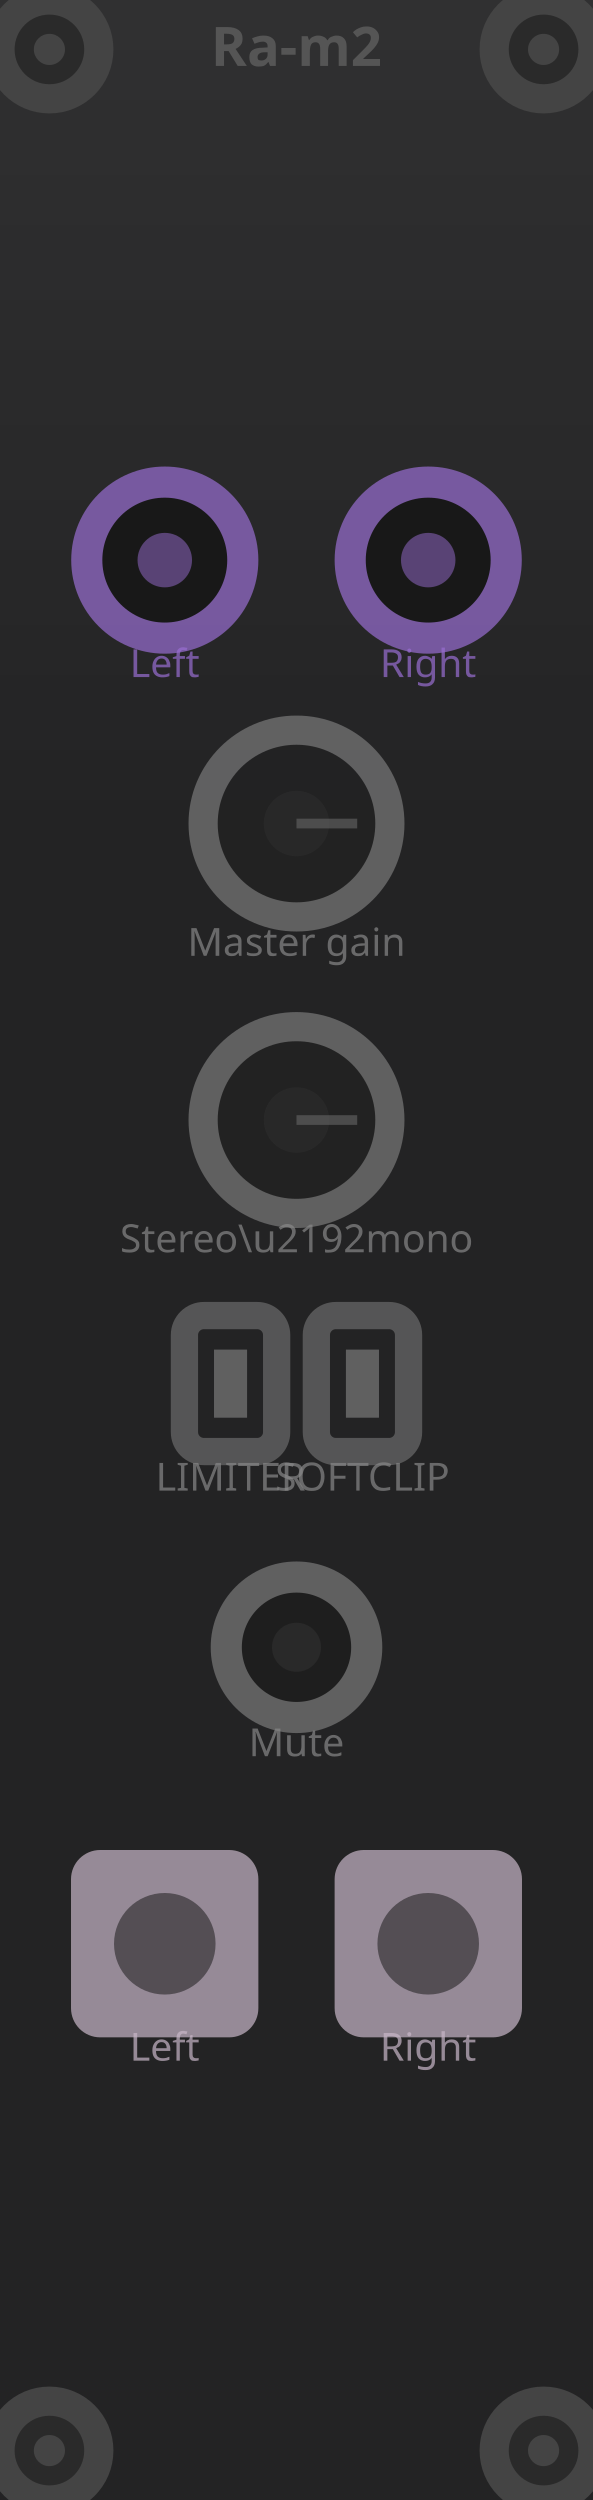
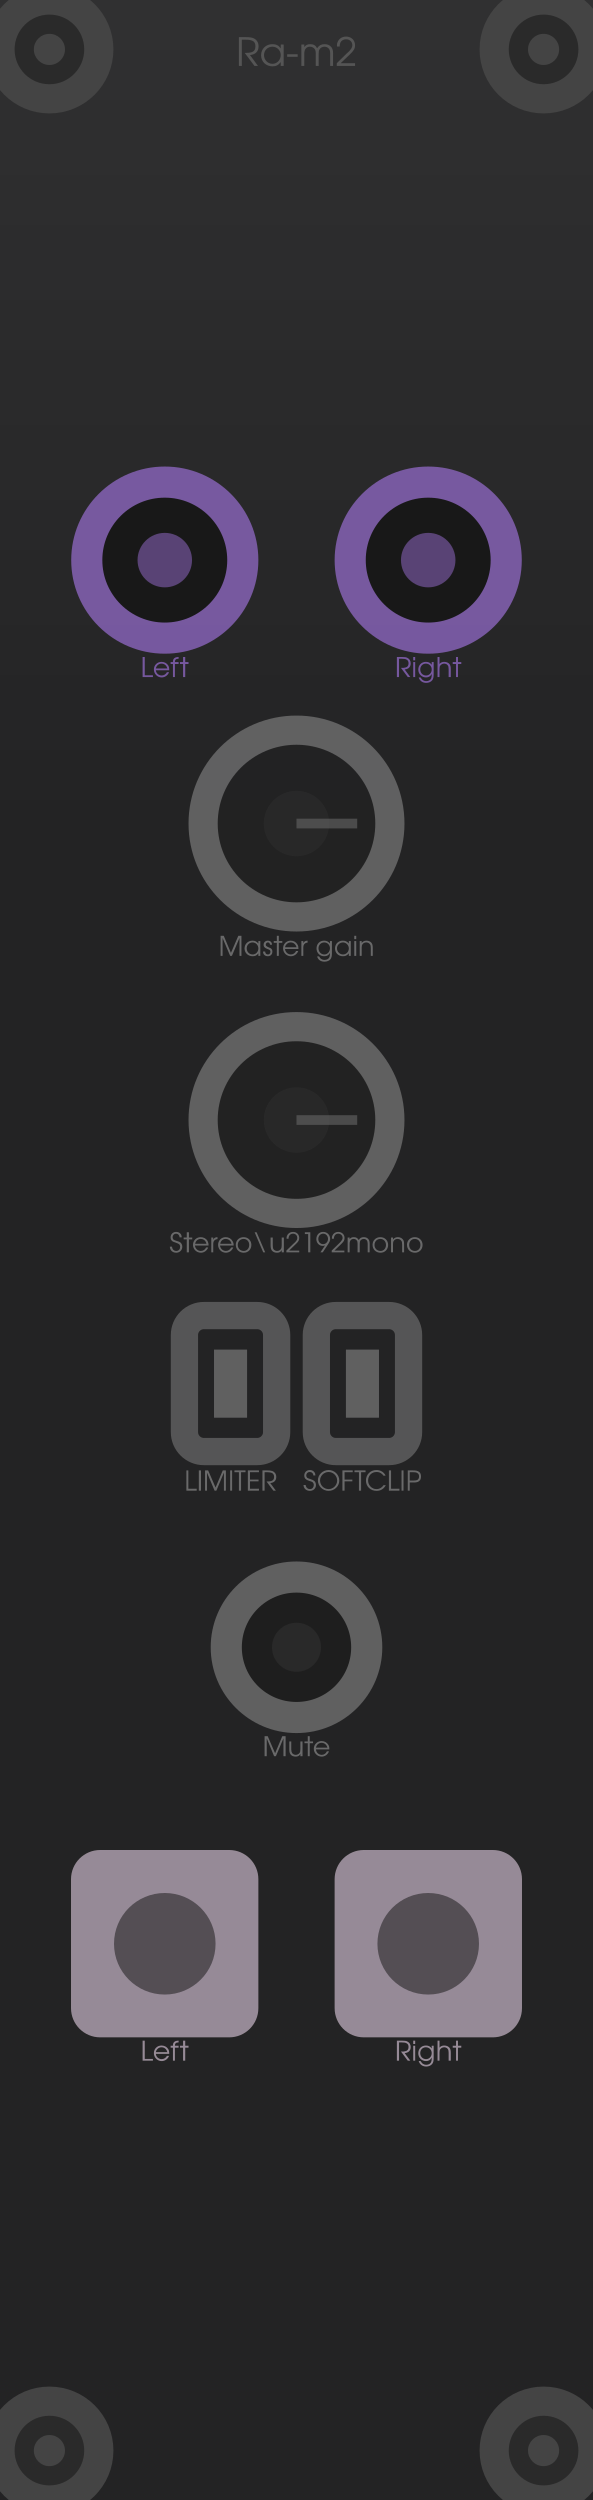
<svg xmlns="http://www.w3.org/2000/svg" viewBox="0 0 30.48 128.5" width="30.48mm" height="128.5mm">
  <g id="layer-background">
    <rect x="0.3" y="0.3" width="29.88" height="127.9" fill="none" stroke="#333" stroke-width="1.5" />
    <rect x="0" y="0.000" width="30.48" height="1.295" fill="#303031" />
    <rect x="0" y="1.285" width="30.48" height="1.295" fill="#303031" />
    <rect x="0" y="2.570" width="30.48" height="1.295" fill="#2f2f30" />
    <rect x="0" y="3.855" width="30.48" height="1.295" fill="#2f2f30" />
    <rect x="0" y="5.140" width="30.48" height="1.295" fill="#2e2e2f" />
    <rect x="0" y="6.425" width="30.48" height="1.295" fill="#2e2e2f" />
    <rect x="0" y="7.710" width="30.48" height="1.295" fill="#2e2e2f" />
    <rect x="0" y="8.995" width="30.48" height="1.295" fill="#2d2d2e" />
    <rect x="0" y="10.280" width="30.48" height="1.295" fill="#2d2d2e" />
    <rect x="0" y="11.565" width="30.48" height="1.295" fill="#2c2c2d" />
    <rect x="0" y="12.850" width="30.48" height="1.295" fill="#2c2c2d" />
    <rect x="0" y="14.135" width="30.48" height="1.295" fill="#2c2c2d" />
    <rect x="0" y="15.420" width="30.48" height="1.295" fill="#2b2b2c" />
    <rect x="0" y="16.705" width="30.48" height="1.295" fill="#2b2b2c" />
    <rect x="0" y="17.990" width="30.48" height="1.295" fill="#2a2a2b" />
    <rect x="0" y="19.275" width="30.48" height="1.295" fill="#2a2a2b" />
    <rect x="0" y="20.560" width="30.48" height="1.295" fill="#2a2a2b" />
    <rect x="0" y="21.845" width="30.48" height="1.295" fill="#29292a" />
    <rect x="0" y="23.130" width="30.48" height="1.295" fill="#29292a" />
    <rect x="0" y="24.415" width="30.48" height="1.295" fill="#29292a" />
    <rect x="0" y="25.700" width="30.48" height="1.295" fill="#282829" />
    <rect x="0" y="26.985" width="30.48" height="1.295" fill="#282829" />
    <rect x="0" y="28.270" width="30.48" height="1.295" fill="#272728" />
    <rect x="0" y="29.555" width="30.48" height="1.295" fill="#272728" />
    <rect x="0" y="30.840" width="30.48" height="1.295" fill="#272728" />
    <rect x="0" y="32.125" width="30.48" height="1.295" fill="#262627" />
    <rect x="0" y="33.410" width="30.48" height="1.295" fill="#262627" />
    <rect x="0" y="34.695" width="30.48" height="1.295" fill="#252526" />
    <rect x="0" y="35.980" width="30.48" height="1.295" fill="#252526" />
    <rect x="0" y="37.265" width="30.48" height="1.295" fill="#252526" />
    <rect x="0" y="38.550" width="30.48" height="1.295" fill="#242425" />
    <rect x="0" y="39.835" width="30.48" height="1.295" fill="#242425" />
    <rect x="0" y="41.120" width="30.48" height="1.295" fill="#232324" />
    <rect x="0" y="42.405" width="30.48" height="1.295" fill="#232324" />
    <rect x="0" y="43.690" width="30.48" height="1.295" fill="#232324" />
    <rect x="0" y="44.975" width="30.48" height="1.295" fill="#232324" />
    <rect x="0" y="46.260" width="30.48" height="1.295" fill="#232324" />
    <rect x="0" y="47.545" width="30.48" height="1.295" fill="#232324" />
    <rect x="0" y="48.830" width="30.48" height="1.295" fill="#232324" />
    <rect x="0" y="50.115" width="30.48" height="1.295" fill="#232324" />
    <rect x="0" y="51.400" width="30.48" height="1.295" fill="#232324" />
    <rect x="0" y="52.685" width="30.48" height="1.295" fill="#232324" />
    <rect x="0" y="53.970" width="30.48" height="1.295" fill="#232324" />
    <rect x="0" y="55.255" width="30.48" height="1.295" fill="#232324" />
    <rect x="0" y="56.540" width="30.48" height="1.295" fill="#232324" />
    <rect x="0" y="57.825" width="30.48" height="1.295" fill="#232324" />
    <rect x="0" y="59.110" width="30.48" height="1.295" fill="#232324" />
    <rect x="0" y="60.395" width="30.48" height="1.295" fill="#232324" />
    <rect x="0" y="61.680" width="30.48" height="1.295" fill="#232324" />
    <rect x="0" y="62.965" width="30.48" height="1.295" fill="#232324" />
    <rect x="0" y="64.250" width="30.48" height="1.295" fill="#232324" />
    <rect x="0" y="65.535" width="30.48" height="1.295" fill="#232324" />
    <rect x="0" y="66.820" width="30.48" height="1.295" fill="#232324" />
    <rect x="0" y="68.105" width="30.48" height="1.295" fill="#232324" />
    <rect x="0" y="69.390" width="30.48" height="1.295" fill="#232324" />
    <rect x="0" y="70.675" width="30.48" height="1.295" fill="#232324" />
    <rect x="0" y="71.960" width="30.48" height="1.295" fill="#232324" />
    <rect x="0" y="73.245" width="30.48" height="1.295" fill="#232324" />
    <rect x="0" y="74.530" width="30.48" height="1.295" fill="#232324" />
    <rect x="0" y="75.815" width="30.48" height="1.295" fill="#232324" />
    <rect x="0" y="77.100" width="30.48" height="1.295" fill="#232324" />
    <rect x="0" y="78.385" width="30.48" height="1.295" fill="#232324" />
    <rect x="0" y="79.670" width="30.48" height="1.295" fill="#232324" />
    <rect x="0" y="80.955" width="30.48" height="1.295" fill="#232324" />
    <rect x="0" y="82.240" width="30.48" height="1.295" fill="#232324" />
    <rect x="0" y="83.525" width="30.48" height="1.295" fill="#232324" />
    <rect x="0" y="84.810" width="30.48" height="1.295" fill="#232324" />
    <rect x="0" y="86.095" width="30.48" height="1.295" fill="#232324" />
    <rect x="0" y="87.380" width="30.48" height="1.295" fill="#232324" />
    <rect x="0" y="88.665" width="30.48" height="1.295" fill="#232324" />
    <rect x="0" y="89.950" width="30.48" height="1.295" fill="#232324" />
    <rect x="0" y="91.235" width="30.48" height="1.295" fill="#232324" />
    <rect x="0" y="92.520" width="30.48" height="1.295" fill="#232324" />
    <rect x="0" y="93.805" width="30.48" height="1.295" fill="#232324" />
    <rect x="0" y="95.090" width="30.48" height="1.295" fill="#232324" />
    <rect x="0" y="96.375" width="30.48" height="1.295" fill="#232324" />
    <rect x="0" y="97.660" width="30.48" height="1.295" fill="#232324" />
    <rect x="0" y="98.945" width="30.48" height="1.295" fill="#232324" />
    <rect x="0" y="100.230" width="30.48" height="1.295" fill="#232324" />
    <rect x="0" y="101.515" width="30.48" height="1.295" fill="#232324" />
    <rect x="0" y="102.800" width="30.48" height="1.295" fill="#232324" />
    <rect x="0" y="104.085" width="30.48" height="1.295" fill="#232324" />
    <rect x="0" y="105.370" width="30.48" height="1.295" fill="#232324" />
    <rect x="0" y="106.655" width="30.48" height="1.295" fill="#232324" />
    <rect x="0" y="107.940" width="30.48" height="1.295" fill="#232324" />
    <rect x="0" y="109.225" width="30.48" height="1.295" fill="#232324" />
    <rect x="0" y="110.510" width="30.48" height="1.295" fill="#232324" />
    <rect x="0" y="111.795" width="30.48" height="1.295" fill="#232324" />
    <rect x="0" y="113.080" width="30.48" height="1.295" fill="#232324" />
    <rect x="0" y="114.365" width="30.48" height="1.295" fill="#232324" />
    <rect x="0" y="115.650" width="30.48" height="1.295" fill="#232324" />
    <rect x="0" y="116.935" width="30.48" height="1.295" fill="#232324" />
    <rect x="0" y="118.220" width="30.48" height="1.295" fill="#232324" />
    <rect x="0" y="119.505" width="30.48" height="1.295" fill="#232324" />
    <rect x="0" y="120.790" width="30.48" height="1.295" fill="#232324" />
    <rect x="0" y="122.075" width="30.48" height="1.295" fill="#232324" />
    <rect x="0" y="123.360" width="30.48" height="1.295" fill="#232324" />
    <rect x="0" y="124.645" width="30.48" height="1.295" fill="#232324" />
    <rect x="0" y="125.930" width="30.48" height="1.295" fill="#232324" />
    <rect x="0" y="127.215" width="30.48" height="1.295" fill="#232324" />
  </g>
  <g id="layer-outlines">
    <circle cx="2.54" cy="2.54" r="2.54" fill="#2a2a2a" stroke="#444" stroke-width="1.5" />
    <circle cx="2.54" cy="2.54" r="0.8" fill="#444" />
    <circle cx="2.54" cy="125.96" r="2.54" fill="#2a2a2a" stroke="#444" stroke-width="1.5" />
    <circle cx="2.54" cy="125.96" r="0.8" fill="#444" />
    <circle cx="27.94" cy="2.54" r="2.54" fill="#2a2a2a" stroke="#444" stroke-width="1.5" />
    <circle cx="27.94" cy="2.54" r="0.8" fill="#444" />
    <circle cx="27.94" cy="125.96" r="2.54" fill="#2a2a2a" stroke="#444" stroke-width="1.5" />
    <circle cx="27.94" cy="125.96" r="0.8" fill="#444" />
    <circle cx="8.47" cy="28.79" r="4.01" fill="#111" stroke="#996dd2" stroke-width="1.6" opacity="0.7" />
    <circle cx="8.47" cy="28.79" r="1.40" fill="#996dd2" opacity="0.5" />
    <circle cx="22.01" cy="28.79" r="4.01" fill="#111" stroke="#996dd2" stroke-width="1.6" opacity="0.7" />
    <circle cx="22.01" cy="28.79" r="1.40" fill="#996dd2" opacity="0.5" />
    <circle cx="15.24" cy="42.33" r="4.80" fill="#222" stroke="#888" stroke-width="1.5" opacity="0.6" />
    <circle cx="15.24" cy="42.33" r="1.68" fill="#333" opacity="0.4" />
    <line x1="15.24" y1="42.33" x2="18.36" y2="42.33" stroke="#666" stroke-width="0.5" opacity="0.6" />
    <circle cx="15.24" cy="57.57" r="4.80" fill="#222" stroke="#888" stroke-width="1.5" opacity="0.6" />
    <circle cx="15.24" cy="57.57" r="1.68" fill="#333" opacity="0.4" />
    <line x1="15.24" y1="57.57" x2="18.36" y2="57.57" stroke="#666" stroke-width="0.5" opacity="0.6" />
    <rect x="9.48" y="67.62" width="4.74" height="6.99" rx="1" fill="none" stroke="#888" stroke-width="1.4" opacity="0.5" />
    <line x1="11.85" y1="72.87" x2="11.85" y2="69.37" stroke="#888" stroke-width="1.7" opacity="0.6" />
    <rect x="16.26" y="67.62" width="4.74" height="6.99" rx="1" fill="none" stroke="#888" stroke-width="1.4" opacity="0.5" />
    <line x1="18.63" y1="72.87" x2="18.63" y2="69.37" stroke="#888" stroke-width="1.7" opacity="0.6" />
    <circle cx="15.24" cy="84.67" r="3.61" fill="#1a1a1a" stroke="#888" stroke-width="1.6" opacity="0.6" />
    <circle cx="15.24" cy="84.67" r="1.26" fill="#333" opacity="0.5" />
    <rect x="3.65" y="95.09" width="9.63" height="9.63" rx="1.5" fill="#c8b7c7" opacity="0.7" />
    <circle cx="8.47" cy="99.91" r="2.61" fill="#111" opacity="0.5" />
    <rect x="17.20" y="95.09" width="9.63" height="9.63" rx="1.5" fill="#c8b7c7" opacity="0.7" />
    <circle cx="22.01" cy="99.91" r="2.61" fill="#111" opacity="0.5" />
  </g>
  <g id="layer-text">
-     <text x="15.24" y="3.39" fill="#555" font-family="sans-serif" font-size="2.8" text-anchor="middle" font-weight="bold">Ra-m2</text>
-     <text x="8.47" y="34.80" fill="#996dd2" font-family="sans-serif" font-size="2.0" text-anchor="middle" opacity="0.7">Left</text>
-     <text x="22.01" y="34.80" fill="#996dd2" font-family="sans-serif" font-size="2.0" text-anchor="middle" opacity="0.7">Right</text>
-     <text x="15.24" y="49.13" fill="#888" font-family="sans-serif" font-size="2.0" text-anchor="middle" opacity="0.7">Master gain</text>
-     <text x="15.24" y="64.37" fill="#888" font-family="sans-serif" font-size="2.0" text-anchor="middle" opacity="0.7">Stereo\u2192mono</text>
-     <text x="11.85" y="76.62" fill="#888" font-family="sans-serif" font-size="2.0" text-anchor="middle" opacity="0.7">LIMITER</text>
-     <text x="18.63" y="76.62" fill="#888" font-family="sans-serif" font-size="2.0" text-anchor="middle" opacity="0.7">SOFTCLIP</text>
-     <text x="15.24" y="90.27" fill="#888" font-family="sans-serif" font-size="2.0" text-anchor="middle" opacity="0.7">Mute</text>
-     <text x="8.47" y="105.92" fill="#c8b7c7" font-family="sans-serif" font-size="2.0" text-anchor="middle" opacity="0.7">Left</text>
-     <text x="22.01" y="105.92" fill="#c8b7c7" font-family="sans-serif" font-size="2.0" text-anchor="middle" opacity="0.7">Right</text>
+     <path d="M12.85 2.83C13.13 2.80 13.29 2.65 13.29 2.38C13.29 2.20 13.21 2.06 13.06 1.98C12.97 1.93 12.85 1.91 12.65 1.91L12.28 1.91L12.28 3.39L12.43 3.39L12.43 2.04L12.64 2.04C12.79 2.04 12.90 2.06 12.98 2.10C13.08 2.14 13.13 2.24 13.13 2.38C13.13 2.55 13.06 2.65 12.91 2.69C12.84 2.71 12.75 2.72 12.58 2.72L13.08 3.39L13.26 3.39ZM14.58 2.29L14.43 2.29L14.43 2.49C14.32 2.33 14.19 2.27 14.00 2.27C13.67 2.27 13.42 2.51 13.42 2.84C13.42 3.17 13.67 3.41 14.01 3.41C14.19 3.41 14.31 3.35 14.43 3.19L14.43 3.39L14.58 3.39ZM14.00 2.40C14.24 2.40 14.43 2.59 14.43 2.83C14.43 3.08 14.24 3.28 14.01 3.28C13.76 3.28 13.57 3.08 13.57 2.83C13.57 2.59 13.76 2.40 14.00 2.40ZM14.76 2.79L14.76 2.92L15.30 2.92L15.30 2.79ZM15.49 3.39L15.64 3.39L15.64 2.75C15.64 2.53 15.75 2.40 15.93 2.40C16.02 2.40 16.11 2.44 16.16 2.50C16.21 2.56 16.23 2.63 16.23 2.75L16.23 3.39L16.38 3.39L16.38 2.75C16.38 2.65 16.39 2.58 16.43 2.53C16.48 2.45 16.57 2.40 16.68 2.40C16.77 2.40 16.86 2.44 16.91 2.51C16.95 2.56 16.97 2.64 16.97 2.75L16.97 3.39L17.12 3.39L17.12 2.74C17.12 2.59 17.09 2.50 17.03 2.42C16.95 2.32 16.83 2.27 16.68 2.27C16.52 2.27 16.40 2.33 16.30 2.48C16.22 2.33 16.11 2.27 15.95 2.27C15.81 2.27 15.72 2.31 15.64 2.42L15.64 2.29L15.49 2.29ZM17.31 3.39L18.25 3.39L18.25 3.25L17.51 3.25L17.98 2.80C18.19 2.60 18.25 2.49 18.25 2.33C18.25 2.07 18.06 1.88 17.79 1.88C17.58 1.88 17.42 1.99 17.35 2.17C17.32 2.24 17.32 2.28 17.32 2.39L17.46 2.39C17.46 2.29 17.48 2.24 17.50 2.18C17.55 2.08 17.66 2.02 17.79 2.02C17.97 2.02 18.11 2.14 18.11 2.32C18.11 2.41 18.07 2.49 18.00 2.57C17.96 2.62 17.95 2.64 17.82 2.75L17.31 3.25Z" fill="#555" />
+     <path d="M7.33 34.80L7.86 34.80L7.86 34.71L7.44 34.71L7.44 33.77L7.33 33.77ZM8.70 34.45C8.70 34.35 8.69 34.28 8.65 34.21C8.58 34.09 8.45 34.02 8.30 34.02C8.08 34.02 7.91 34.19 7.91 34.41C7.91 34.64 8.09 34.82 8.31 34.82C8.48 34.82 8.63 34.71 8.69 34.55L8.58 34.55C8.53 34.65 8.43 34.72 8.31 34.72C8.15 34.72 8.02 34.60 8.01 34.45ZM8.01 34.36C8.04 34.21 8.16 34.11 8.30 34.11C8.45 34.11 8.56 34.20 8.60 34.36ZM8.89 34.80L8.99 34.80L8.99 34.13L9.18 34.13L9.18 34.03L8.99 34.03C8.99 33.91 9.04 33.86 9.18 33.86L9.18 33.77C8.98 33.77 8.88 33.86 8.89 34.03L8.77 34.03L8.77 34.13L8.89 34.13ZM9.41 34.80L9.52 34.80L9.52 34.13L9.69 34.13L9.69 34.03L9.52 34.03L9.52 33.77L9.41 33.77L9.41 34.03L9.25 34.03L9.25 34.13L9.41 34.13Z" fill="#996dd2" opacity="0.7" />
+     <path d="M20.80 34.41C21.00 34.39 21.11 34.28 21.11 34.10C21.11 33.97 21.05 33.87 20.95 33.82C20.89 33.78 20.80 33.77 20.66 33.77L20.40 33.77L20.40 34.80L20.51 34.80L20.51 33.86L20.65 33.86C20.76 33.86 20.84 33.87 20.89 33.90C20.96 33.93 21.00 34.00 21.00 34.09C21.00 34.21 20.95 34.29 20.84 34.31C20.79 34.33 20.73 34.33 20.61 34.33L20.96 34.80L21.09 34.80ZM21.24 34.80L21.34 34.80L21.34 34.03L21.24 34.03ZM21.24 33.94L21.34 33.94L21.34 33.77L21.24 33.77ZM22.29 34.03L22.19 34.03L22.19 34.17C22.11 34.06 22.02 34.02 21.89 34.02C21.66 34.02 21.50 34.19 21.50 34.42C21.50 34.64 21.67 34.82 21.90 34.82C22.03 34.82 22.13 34.76 22.19 34.64L22.19 34.70C22.19 34.77 22.18 34.82 22.16 34.87C22.12 34.96 22.03 35.01 21.91 35.01C21.82 35.01 21.76 34.98 21.70 34.93C21.67 34.90 21.66 34.88 21.62 34.82L21.52 34.82C21.58 35.00 21.72 35.10 21.91 35.10C22.04 35.10 22.15 35.05 22.22 34.96C22.27 34.89 22.29 34.81 22.29 34.66ZM21.89 34.11C22.06 34.11 22.19 34.24 22.19 34.41C22.19 34.59 22.06 34.72 21.90 34.72C21.73 34.72 21.60 34.59 21.60 34.41C21.60 34.24 21.72 34.11 21.89 34.11ZM22.49 34.80L22.59 34.80L22.59 34.38C22.59 34.30 22.60 34.25 22.63 34.21C22.68 34.15 22.75 34.11 22.83 34.11C22.90 34.11 22.97 34.14 23.01 34.19C23.05 34.24 23.06 34.30 23.06 34.39L23.06 34.80L23.17 34.80L23.17 34.39C23.17 34.27 23.15 34.19 23.10 34.13C23.04 34.06 22.95 34.02 22.83 34.02C22.73 34.02 22.64 34.06 22.59 34.13L22.59 33.77L22.49 33.77ZM23.44 34.80L23.54 34.80L23.54 34.13L23.71 34.13L23.71 34.03L23.54 34.03L23.54 33.77L23.44 33.77L23.44 34.03L23.27 34.03L23.27 34.13L23.44 34.13Z" fill="#996dd2" opacity="0.7" />
+     <path d="M11.34 49.13L11.44 49.13L11.44 48.21L11.83 49.13L11.92 49.13L12.31 48.21L12.31 49.13L12.41 49.13L12.41 48.10L12.25 48.10L11.87 48.98L11.50 48.10L11.34 48.10ZM13.38 48.37L13.28 48.37L13.28 48.50C13.20 48.40 13.11 48.35 12.98 48.35C12.75 48.35 12.57 48.52 12.57 48.75C12.57 48.98 12.75 49.15 12.99 49.15C13.12 49.15 13.20 49.11 13.28 49.00L13.28 49.13L13.38 49.13ZM12.98 48.44C13.15 48.44 13.28 48.58 13.28 48.75C13.28 48.92 13.15 49.06 12.99 49.06C12.81 49.06 12.68 48.92 12.68 48.74C12.68 48.58 12.81 48.44 12.98 48.44ZM13.52 48.91C13.52 49.06 13.62 49.15 13.77 49.15C13.91 49.15 14.00 49.05 14.00 48.91C14.00 48.82 13.96 48.75 13.87 48.72C13.75 48.67 13.75 48.67 13.73 48.65C13.68 48.63 13.66 48.60 13.66 48.55C13.66 48.49 13.71 48.44 13.77 48.44C13.83 48.44 13.87 48.48 13.88 48.56L13.98 48.56C13.98 48.43 13.89 48.35 13.77 48.35C13.64 48.35 13.55 48.44 13.55 48.56C13.55 48.62 13.57 48.67 13.61 48.70C13.64 48.73 13.64 48.73 13.75 48.78C13.87 48.82 13.90 48.85 13.90 48.92C13.90 49.00 13.85 49.06 13.77 49.06C13.68 49.06 13.63 49.00 13.63 48.91ZM14.23 49.13L14.33 49.13L14.33 48.46L14.51 48.46L14.51 48.37L14.33 48.37L14.33 48.10L14.23 48.10L14.23 48.37L14.07 48.37L14.07 48.46L14.23 48.46ZM15.34 48.78C15.34 48.68 15.33 48.61 15.29 48.55C15.22 48.42 15.09 48.35 14.94 48.35C14.72 48.35 14.55 48.52 14.55 48.75C14.55 48.97 14.73 49.15 14.95 49.15C15.12 49.15 15.27 49.04 15.33 48.88L15.22 48.88C15.17 48.99 15.07 49.06 14.95 49.06C14.79 49.06 14.66 48.93 14.65 48.78ZM14.65 48.69C14.68 48.54 14.80 48.44 14.94 48.44C15.09 48.44 15.21 48.54 15.24 48.69ZM15.49 49.13L15.59 49.13L15.59 48.69C15.59 48.55 15.67 48.46 15.81 48.45L15.81 48.35C15.70 48.35 15.63 48.39 15.59 48.48L15.59 48.37L15.49 48.37ZM17.06 48.37L16.96 48.37L16.96 48.50C16.88 48.40 16.79 48.35 16.66 48.35C16.43 48.35 16.27 48.52 16.27 48.75C16.27 48.98 16.44 49.15 16.67 49.15C16.81 49.15 16.90 49.09 16.96 48.98L16.96 49.03C16.96 49.10 16.95 49.15 16.93 49.20C16.89 49.29 16.80 49.34 16.68 49.34C16.59 49.34 16.53 49.31 16.47 49.26C16.45 49.24 16.43 49.21 16.40 49.16L16.30 49.16C16.35 49.34 16.49 49.43 16.68 49.43C16.81 49.43 16.93 49.38 16.99 49.30C17.04 49.23 17.06 49.14 17.06 49.00ZM16.67 48.44C16.83 48.44 16.96 48.57 16.96 48.74C16.96 48.92 16.83 49.06 16.67 49.06C16.50 49.06 16.37 48.92 16.37 48.74C16.37 48.57 16.50 48.44 16.67 48.44ZM18.03 48.37L17.93 48.37L17.93 48.50C17.85 48.40 17.76 48.35 17.62 48.35C17.39 48.35 17.22 48.52 17.22 48.75C17.22 48.98 17.39 49.15 17.63 49.15C17.76 49.15 17.84 49.11 17.93 49.00L17.93 49.13L18.03 49.13ZM17.63 48.44C17.79 48.44 17.93 48.58 17.93 48.75C17.93 48.92 17.80 49.06 17.63 49.06C17.46 49.06 17.32 48.92 17.32 48.74C17.32 48.58 17.46 48.44 17.63 48.44ZM18.21 49.13L18.31 49.13L18.31 48.37L18.21 48.37ZM18.21 48.27L18.31 48.27L18.31 48.10L18.21 48.10ZM18.49 49.13L18.59 49.13L18.59 48.71C18.59 48.63 18.60 48.58 18.63 48.54C18.67 48.48 18.74 48.44 18.82 48.44C18.90 48.44 18.97 48.47 19.01 48.53C19.05 48.57 19.06 48.63 19.06 48.73L19.06 49.13L19.16 49.13L19.16 48.73C19.16 48.60 19.14 48.53 19.10 48.47C19.04 48.39 18.94 48.35 18.84 48.35C18.73 48.35 18.65 48.39 18.59 48.47L18.59 48.37L18.49 48.37Z" fill="#888" opacity="0.7" />
+     <path d="M8.73 64.08C8.74 64.27 8.87 64.39 9.06 64.39C9.23 64.39 9.37 64.26 9.37 64.08C9.37 63.99 9.33 63.91 9.27 63.86C9.22 63.83 9.18 63.81 9.07 63.78C8.98 63.75 8.95 63.74 8.92 63.72C8.89 63.69 8.87 63.64 8.87 63.60C8.87 63.49 8.95 63.41 9.05 63.41C9.15 63.41 9.23 63.49 9.23 63.60L9.34 63.60C9.34 63.43 9.22 63.32 9.05 63.32C8.89 63.32 8.77 63.44 8.77 63.60C8.77 63.67 8.79 63.74 8.84 63.78C8.88 63.82 8.91 63.83 9.03 63.87C9.11 63.90 9.16 63.92 9.19 63.94C9.24 63.97 9.26 64.03 9.26 64.09C9.26 64.21 9.18 64.30 9.06 64.30C8.99 64.30 8.93 64.27 8.89 64.22C8.86 64.18 8.85 64.15 8.84 64.08ZM9.60 64.37L9.71 64.37L9.71 63.70L9.88 63.70L9.88 63.61L9.71 63.61L9.71 63.34L9.60 63.34L9.60 63.61L9.44 63.61L9.44 63.70L9.60 63.70ZM10.72 64.02C10.72 63.92 10.70 63.85 10.67 63.79C10.60 63.66 10.46 63.59 10.32 63.59C10.09 63.59 9.92 63.76 9.92 63.99C9.92 64.21 10.10 64.39 10.33 64.39C10.49 64.39 10.64 64.28 10.70 64.12L10.59 64.12C10.55 64.23 10.44 64.30 10.32 64.30C10.16 64.30 10.03 64.17 10.02 64.02ZM10.03 63.93C10.06 63.78 10.17 63.68 10.32 63.68C10.47 63.68 10.58 63.78 10.61 63.93ZM10.86 64.37L10.96 64.37L10.96 63.93C10.96 63.79 11.04 63.70 11.18 63.69L11.18 63.59C11.07 63.59 11.00 63.63 10.96 63.72L10.96 63.61L10.86 63.61ZM12.01 64.02C12.01 63.92 11.99 63.85 11.95 63.79C11.88 63.66 11.75 63.59 11.60 63.59C11.38 63.59 11.21 63.76 11.21 63.99C11.21 64.21 11.39 64.39 11.61 64.39C11.78 64.39 11.93 64.28 11.99 64.12L11.88 64.12C11.83 64.23 11.73 64.30 11.61 64.30C11.45 64.30 11.32 64.17 11.31 64.02ZM11.32 63.93C11.34 63.78 11.46 63.68 11.60 63.68C11.75 63.68 11.87 63.78 11.90 63.93ZM12.52 63.59C12.29 63.59 12.12 63.76 12.12 63.98C12.12 64.22 12.29 64.39 12.53 64.39C12.75 64.39 12.92 64.22 12.92 63.99C12.92 63.76 12.75 63.59 12.52 63.59ZM12.52 63.68C12.69 63.68 12.81 63.81 12.81 63.99C12.81 64.17 12.69 64.30 12.53 64.30C12.35 64.30 12.22 64.17 12.22 63.99C12.22 63.81 12.35 63.68 12.52 63.68ZM13.63 64.37L13.19 63.34L13.09 63.34L13.53 64.37ZM14.59 63.61L14.48 63.61L14.48 64.00C14.48 64.09 14.47 64.15 14.44 64.20C14.39 64.26 14.33 64.30 14.24 64.30C14.16 64.30 14.09 64.26 14.05 64.20C14.03 64.16 14.02 64.10 14.02 64.02L14.02 63.61L13.91 63.61L13.91 64.02C13.91 64.13 13.93 64.21 13.97 64.27C14.03 64.35 14.12 64.39 14.24 64.39C14.36 64.39 14.43 64.35 14.48 64.25L14.48 64.37L14.59 64.37ZM14.72 64.37L15.38 64.37L15.38 64.28L14.86 64.28L15.19 63.96C15.34 63.82 15.38 63.75 15.38 63.63C15.38 63.45 15.25 63.32 15.06 63.32C14.91 63.32 14.80 63.40 14.75 63.52C14.73 63.57 14.73 63.60 14.73 63.67L14.83 63.67C14.83 63.61 14.84 63.57 14.86 63.53C14.89 63.46 14.97 63.41 15.06 63.41C15.19 63.41 15.28 63.50 15.28 63.63C15.28 63.69 15.26 63.74 15.21 63.80C15.18 63.84 15.17 63.85 15.08 63.93L14.72 64.28ZM15.84 64.37L15.95 64.37L15.95 63.34L15.67 63.34L15.67 63.43L15.84 63.43ZM16.59 64.37L16.84 63.99C16.94 63.84 16.97 63.78 16.97 63.68C16.97 63.47 16.81 63.32 16.61 63.32C16.41 63.32 16.26 63.47 16.26 63.69C16.26 63.89 16.41 64.04 16.59 64.04C16.64 64.04 16.67 64.03 16.71 64.01L16.47 64.37ZM16.61 63.41C16.76 63.41 16.86 63.53 16.86 63.68C16.86 63.83 16.75 63.95 16.61 63.95C16.47 63.95 16.36 63.84 16.36 63.68C16.36 63.53 16.47 63.41 16.61 63.41ZM17.05 64.37L17.70 64.37L17.70 64.28L17.19 64.28L17.52 63.96C17.67 63.82 17.71 63.75 17.71 63.63C17.71 63.45 17.57 63.32 17.38 63.32C17.24 63.32 17.13 63.40 17.08 63.52C17.06 63.57 17.06 63.60 17.06 63.67L17.16 63.67C17.16 63.61 17.17 63.57 17.19 63.53C17.22 63.46 17.29 63.41 17.38 63.41C17.51 63.41 17.61 63.50 17.61 63.63C17.61 63.69 17.58 63.74 17.53 63.80C17.50 63.84 17.49 63.85 17.41 63.93L17.05 64.28ZM17.87 64.37L17.97 64.37L17.97 63.93C17.97 63.77 18.05 63.68 18.18 63.68C18.24 63.68 18.30 63.71 18.33 63.75C18.37 63.79 18.38 63.85 18.38 63.93L18.38 64.37L18.49 64.37L18.49 63.93C18.49 63.85 18.50 63.81 18.52 63.77C18.56 63.72 18.62 63.68 18.70 63.68C18.76 63.68 18.82 63.71 18.86 63.76C18.88 63.79 18.90 63.85 18.90 63.93L18.90 64.37L19.00 64.37L19.00 63.92C19.00 63.82 18.98 63.75 18.94 63.70C18.89 63.63 18.80 63.59 18.70 63.59C18.58 63.59 18.50 63.63 18.44 63.74C18.38 63.63 18.30 63.59 18.18 63.59C18.09 63.59 18.03 63.62 17.97 63.69L17.97 63.61L17.87 63.61ZM19.55 63.59C19.32 63.59 19.15 63.76 19.15 63.98C19.15 64.22 19.32 64.39 19.56 64.39C19.78 64.39 19.95 64.22 19.95 63.99C19.95 63.76 19.78 63.59 19.55 63.59ZM19.55 63.68C19.72 63.68 19.84 63.81 19.84 63.99C19.84 64.17 19.72 64.30 19.56 64.30C19.38 64.30 19.25 64.17 19.25 63.99C19.25 63.81 19.38 63.68 19.55 63.68ZM20.10 64.37L20.20 64.37L20.20 63.95C20.20 63.87 20.21 63.82 20.24 63.78C20.28 63.72 20.35 63.68 20.43 63.68C20.51 63.68 20.58 63.71 20.62 63.77C20.66 63.81 20.67 63.87 20.67 63.97L20.67 64.37L20.77 64.37L20.77 63.97C20.77 63.84 20.76 63.77 20.71 63.71C20.65 63.63 20.55 63.59 20.45 63.59C20.35 63.59 20.26 63.63 20.20 63.71L20.20 63.61L20.10 63.61ZM21.32 63.59C21.09 63.59 20.92 63.76 20.92 63.98C20.92 64.22 21.09 64.39 21.33 64.39C21.55 64.39 21.72 64.22 21.72 63.99C21.72 63.76 21.55 63.59 21.32 63.59ZM21.32 63.68C21.49 63.68 21.61 63.81 21.61 63.99C21.61 64.17 21.49 64.30 21.33 64.30C21.15 64.30 21.03 64.17 21.03 63.99C21.03 63.81 21.15 63.68 21.32 63.68Z" fill="#888" opacity="0.7" />
+     <path d="M9.58 76.62L10.11 76.62L10.11 76.52L9.68 76.52L9.68 75.58L9.58 75.58ZM10.22 76.62L10.33 76.62L10.33 75.58L10.22 75.58ZM10.54 76.62L10.64 76.62L10.64 75.69L11.03 76.62L11.12 76.62L11.51 75.69L11.51 76.62L11.61 76.62L11.61 75.58L11.45 75.58L11.08 76.46L10.70 75.58L10.54 75.58ZM11.83 76.62L11.93 76.62L11.93 75.58L11.83 75.58ZM12.28 76.62L12.39 76.62L12.39 75.67L12.62 75.67L12.62 75.58L12.05 75.58L12.05 75.67L12.28 75.67ZM12.74 76.62L13.31 76.62L13.31 76.52L12.85 76.52L12.85 76.14L13.29 76.14L13.29 76.05L12.85 76.05L12.85 75.67L13.31 75.67L13.31 75.58L12.74 75.58ZM13.89 76.23C14.09 76.21 14.20 76.10 14.20 75.91C14.20 75.78 14.14 75.69 14.04 75.63C13.98 75.60 13.89 75.58 13.75 75.58L13.49 75.58L13.49 76.62L13.60 76.62L13.60 75.67L13.74 75.67C13.85 75.67 13.93 75.69 13.98 75.71C14.05 75.75 14.09 75.82 14.09 75.91C14.09 76.03 14.04 76.10 13.93 76.13C13.88 76.14 13.82 76.15 13.70 76.15L14.05 76.62L14.18 76.62Z" fill="#888" opacity="0.7" />
+     <path d="M15.60 76.33C15.61 76.51 15.74 76.63 15.93 76.63C16.11 76.63 16.24 76.50 16.24 76.33C16.24 76.24 16.20 76.15 16.14 76.11C16.09 76.07 16.05 76.06 15.94 76.02C15.85 75.99 15.82 75.98 15.79 75.96C15.76 75.93 15.74 75.89 15.74 75.84C15.74 75.73 15.82 75.66 15.92 75.66C16.03 75.66 16.10 75.73 16.11 75.84L16.21 75.84C16.21 75.67 16.09 75.56 15.92 75.56C15.76 75.56 15.64 75.68 15.64 75.84C15.64 75.91 15.66 75.98 15.71 76.02C15.75 76.06 15.78 76.08 15.90 76.12C15.98 76.14 16.03 76.16 16.06 76.18C16.11 76.22 16.13 76.27 16.13 76.33C16.13 76.45 16.05 76.54 15.93 76.54C15.86 76.54 15.80 76.51 15.76 76.46C15.73 76.42 15.72 76.39 15.71 76.33ZM16.89 75.56C16.59 75.56 16.34 75.80 16.34 76.09C16.34 76.39 16.59 76.63 16.89 76.63C17.19 76.63 17.44 76.39 17.44 76.10C17.44 75.80 17.19 75.56 16.89 75.56ZM16.89 75.66C17.13 75.66 17.33 75.86 17.33 76.10C17.33 76.34 17.13 76.54 16.89 76.54C16.64 76.54 16.45 76.34 16.45 76.09C16.45 75.86 16.65 75.66 16.89 75.66ZM17.60 76.62L17.71 76.62L17.71 76.14L18.11 76.14L18.11 76.05L17.71 76.05L17.71 75.67L18.13 75.67L18.13 75.58L17.60 75.58ZM18.45 76.62L18.56 76.62L18.56 75.67L18.79 75.67L18.79 75.58L18.22 75.58L18.22 75.67L18.45 75.67ZM19.71 76.34C19.67 76.40 19.64 76.43 19.61 76.45C19.54 76.51 19.45 76.54 19.35 76.54C19.11 76.54 18.92 76.34 18.92 76.10C18.92 75.85 19.10 75.66 19.35 75.66C19.44 75.66 19.53 75.68 19.59 75.73C19.64 75.76 19.67 75.79 19.71 75.85L19.82 75.85C19.74 75.67 19.56 75.56 19.35 75.56C19.04 75.56 18.81 75.79 18.81 76.10C18.81 76.41 19.05 76.63 19.35 76.63C19.56 76.63 19.72 76.54 19.83 76.34ZM19.99 76.62L20.53 76.62L20.53 76.52L20.10 76.52L20.10 75.58L19.99 75.58ZM20.64 76.62L20.74 76.62L20.74 75.58L20.64 75.58ZM20.96 76.62L21.06 76.62L21.06 76.20L21.26 76.20C21.40 76.20 21.48 76.18 21.54 76.13C21.61 76.08 21.64 76.00 21.64 75.89C21.64 75.78 21.60 75.68 21.52 75.64C21.45 75.60 21.38 75.58 21.24 75.58L20.96 75.58ZM21.06 76.10L21.06 75.67L21.21 75.67C21.33 75.67 21.40 75.68 21.44 75.71C21.51 75.74 21.54 75.80 21.54 75.89C21.54 75.97 21.51 76.04 21.45 76.07C21.41 76.09 21.35 76.10 21.25 76.10Z" fill="#888" opacity="0.7" />
+     <path d="M13.60 90.27L13.71 90.27L13.71 89.35L14.09 90.27L14.18 90.27L14.57 89.35L14.57 90.27L14.68 90.27L14.68 89.24L14.51 89.24L14.14 90.12L13.76 89.24L13.60 89.24ZM15.55 89.51L15.44 89.51L15.44 89.90C15.44 89.99 15.43 90.05 15.40 90.10C15.35 90.16 15.28 90.20 15.20 90.20C15.12 90.20 15.05 90.16 15.01 90.10C14.99 90.06 14.97 90.00 14.97 89.92L14.97 89.51L14.87 89.51L14.87 89.92C14.87 90.04 14.89 90.11 14.93 90.17C14.99 90.25 15.08 90.29 15.20 90.29C15.31 90.29 15.39 90.25 15.44 90.15L15.44 90.27L15.55 90.27ZM15.82 90.27L15.92 90.27L15.92 89.60L16.09 89.60L16.09 89.51L15.92 89.51L15.92 89.24L15.82 89.24L15.82 89.51L15.65 89.51L15.65 89.60L15.82 89.60ZM16.93 89.92C16.93 89.82 16.92 89.76 16.88 89.69C16.81 89.57 16.68 89.49 16.53 89.49C16.31 89.49 16.13 89.66 16.13 89.89C16.13 90.11 16.31 90.29 16.54 90.29C16.70 90.29 16.85 90.18 16.91 90.02L16.80 90.02C16.76 90.13 16.65 90.20 16.54 90.20C16.38 90.20 16.25 90.08 16.24 89.92ZM16.24 89.83C16.27 89.68 16.38 89.58 16.53 89.58C16.68 89.58 16.79 89.68 16.83 89.83Z" fill="#888" opacity="0.7" />
+     <path d="M7.33 105.92L7.86 105.92L7.86 105.83L7.44 105.83L7.44 104.89L7.33 104.89ZM8.70 105.57C8.70 105.47 8.69 105.40 8.65 105.33C8.58 105.21 8.45 105.14 8.30 105.14C8.08 105.14 7.91 105.31 7.91 105.53C7.91 105.76 8.09 105.94 8.31 105.94C8.48 105.94 8.63 105.83 8.69 105.67L8.58 105.67C8.53 105.77 8.43 105.84 8.31 105.84C8.15 105.84 8.02 105.72 8.01 105.57ZM8.01 105.48C8.04 105.33 8.16 105.23 8.30 105.23C8.45 105.23 8.56 105.32 8.60 105.48ZM8.89 105.92L8.99 105.92L8.99 105.25L9.18 105.25L9.18 105.15L8.99 105.15C8.99 105.03 9.04 104.98 9.18 104.98L9.18 104.89C8.98 104.89 8.88 104.98 8.89 105.15L8.77 105.15L8.77 105.25L8.89 105.25ZM9.41 105.92L9.52 105.92L9.52 105.25L9.69 105.25L9.69 105.15L9.52 105.15L9.52 104.89L9.41 104.89L9.41 105.15L9.25 105.15L9.25 105.25L9.41 105.25Z" fill="#c8b7c7" opacity="0.7" />
+     <path d="M20.80 105.53C21.00 105.51 21.11 105.40 21.11 105.22C21.11 105.09 21.05 104.99 20.95 104.94C20.89 104.90 20.80 104.89 20.66 104.89L20.40 104.89L20.40 105.92L20.51 105.92L20.51 104.98L20.65 104.98C20.76 104.98 20.84 104.99 20.89 105.02C20.96 105.05 21.00 105.12 21.00 105.21C21.00 105.33 20.95 105.41 20.84 105.43C20.79 105.45 20.73 105.45 20.61 105.45L20.96 105.92L21.09 105.92ZM21.24 105.92L21.34 105.92L21.34 105.15L21.24 105.15ZM21.24 105.06L21.34 105.06L21.34 104.89L21.24 104.89ZM22.29 105.15L22.19 105.15L22.19 105.29C22.11 105.18 22.02 105.14 21.89 105.14C21.66 105.14 21.50 105.31 21.50 105.54C21.50 105.76 21.67 105.94 21.90 105.94C22.03 105.94 22.13 105.88 22.19 105.76L22.19 105.82C22.19 105.89 22.18 105.94 22.16 105.99C22.12 106.08 22.03 106.13 21.91 106.13C21.82 106.13 21.76 106.10 21.70 106.05C21.67 106.02 21.66 106.00 21.62 105.94L21.52 105.94C21.58 106.12 21.72 106.22 21.91 106.22C22.04 106.22 22.15 106.17 22.22 106.08C22.27 106.01 22.29 105.93 22.29 105.78ZM21.89 105.23C22.06 105.23 22.19 105.36 22.19 105.53C22.19 105.71 22.06 105.84 21.90 105.84C21.73 105.84 21.60 105.71 21.60 105.53C21.60 105.36 21.72 105.23 21.89 105.23ZM22.49 105.92L22.59 105.92L22.59 105.50C22.59 105.42 22.60 105.37 22.63 105.33C22.68 105.27 22.75 105.23 22.83 105.23C22.90 105.23 22.97 105.26 23.01 105.31C23.05 105.36 23.06 105.42 23.06 105.51L23.06 105.92L23.17 105.92L23.17 105.51C23.17 105.39 23.15 105.31 23.10 105.25C23.04 105.18 22.95 105.14 22.83 105.14C22.73 105.14 22.64 105.18 22.59 105.25L22.59 104.89L22.49 104.89ZM23.44 105.92L23.54 105.92L23.54 105.25L23.71 105.25L23.71 105.15L23.54 105.15L23.54 104.89L23.44 104.89L23.44 105.15L23.27 105.15L23.27 105.25L23.44 105.25Z" fill="#c8b7c7" opacity="0.7" />
  </g>
</svg>
